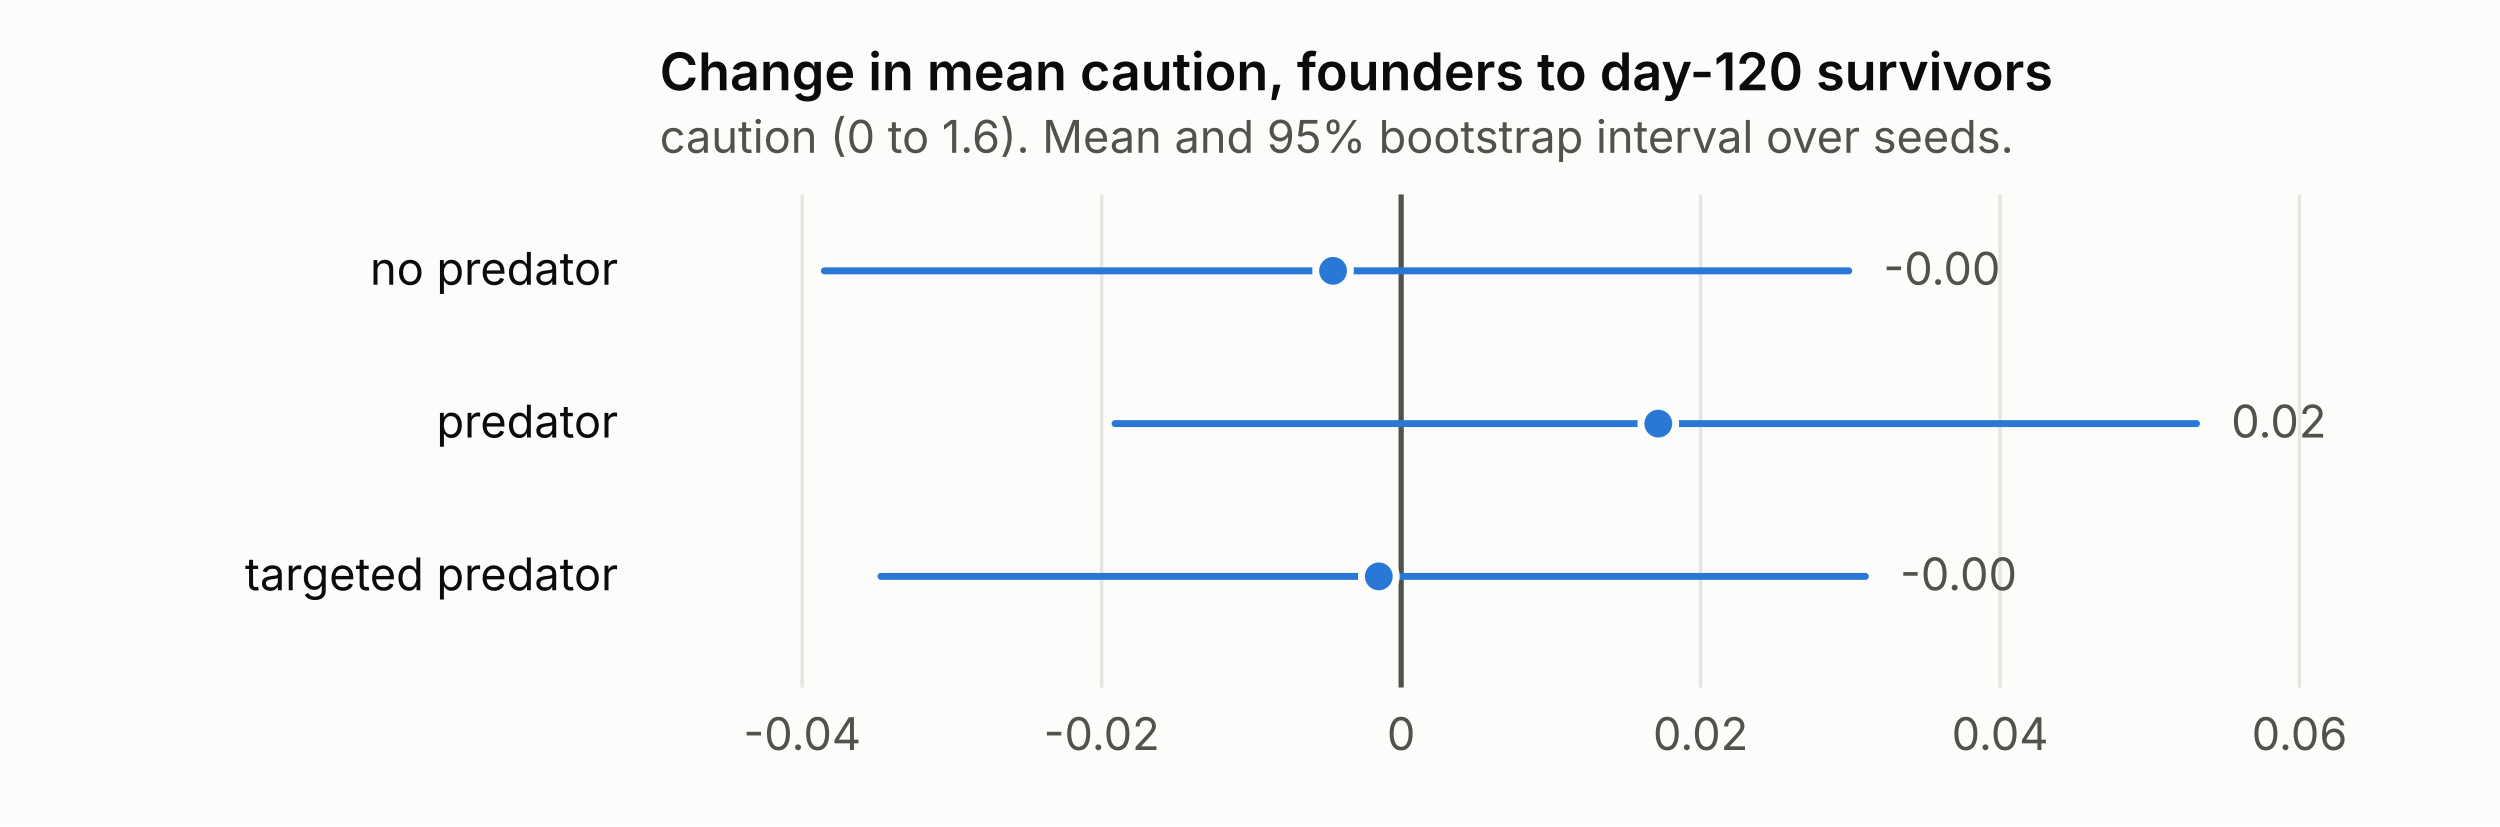
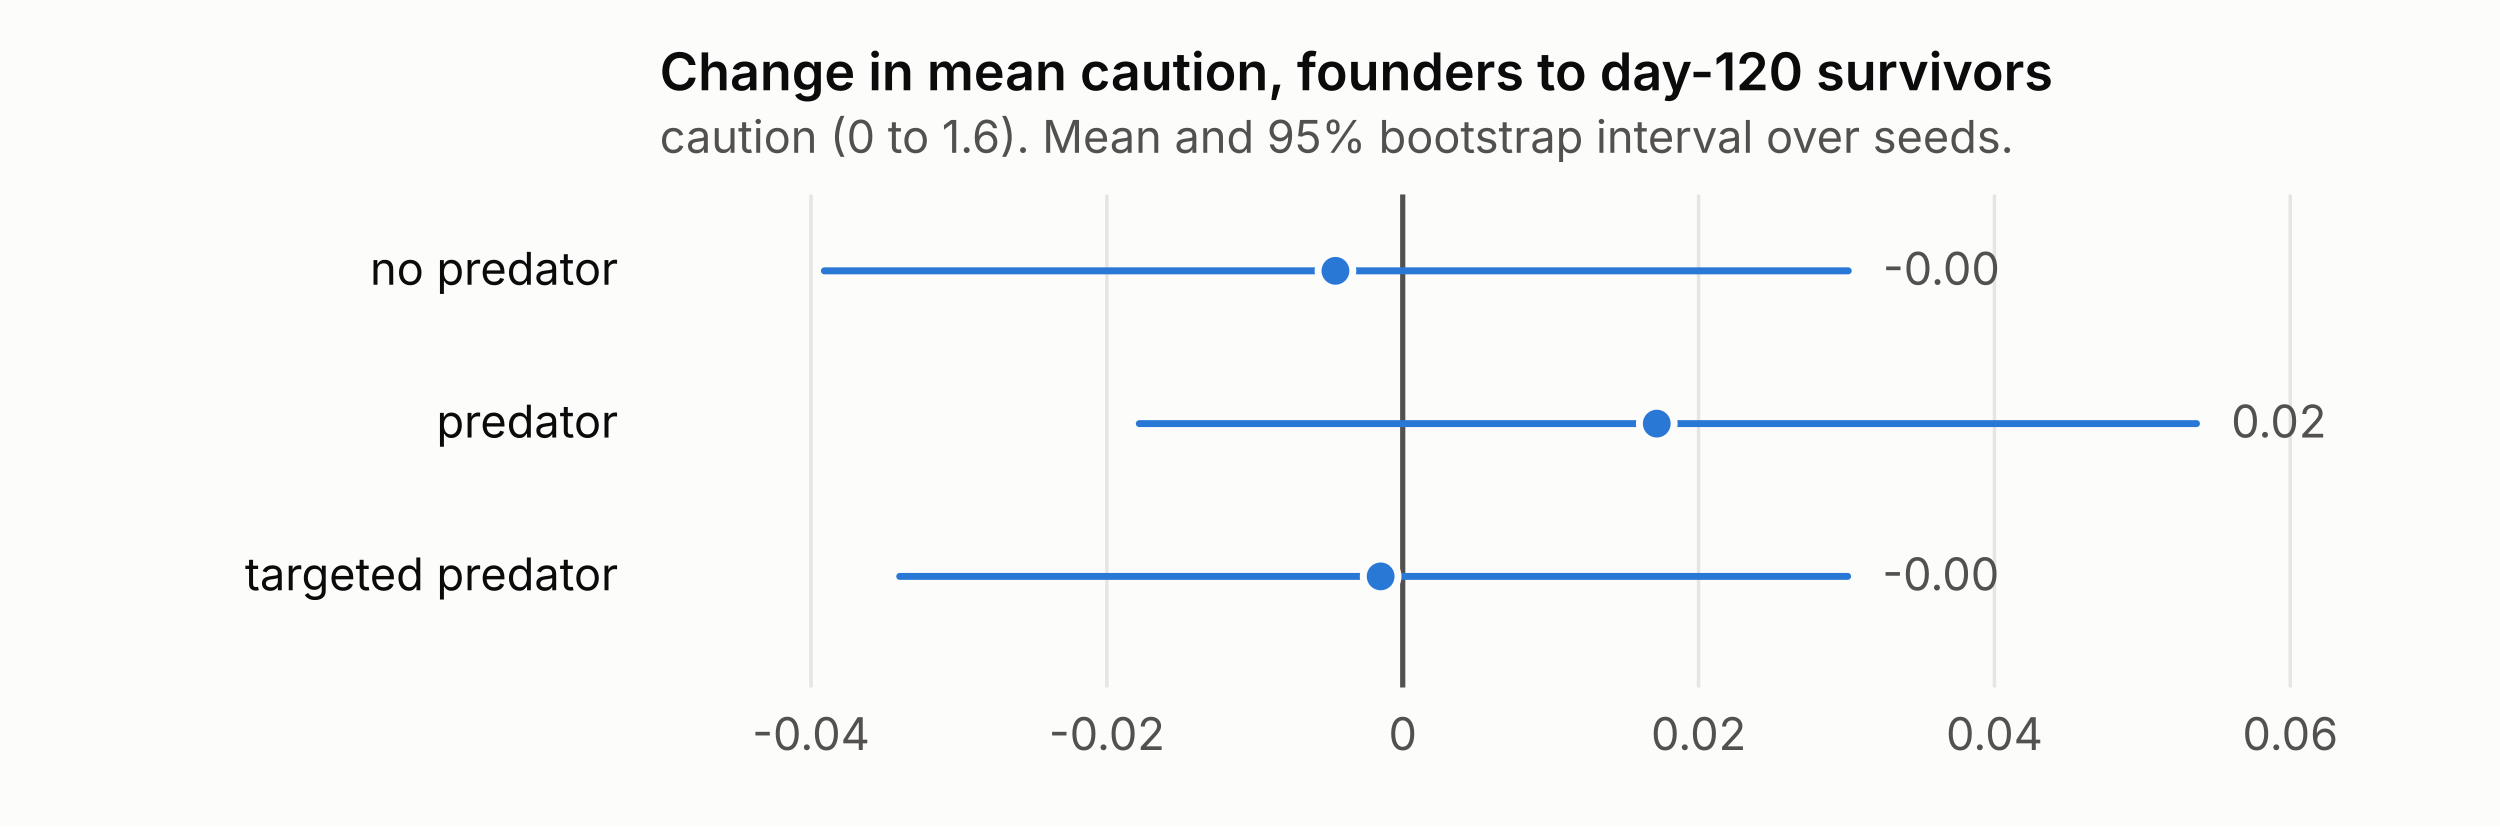
<svg xmlns="http://www.w3.org/2000/svg" width="720" height="238" viewBox="0 0 720 238" font-family="Inter, Segoe UI, Helvetica, Arial, sans-serif" font-size="13">
  <rect width="720" height="238" fill="#fcfcfb" />
  <text x="190" y="26" font-size="15" font-weight="600" fill="#0b0b0b">Change in mean caution, founders to day-120 survivors</text>
  <text x="190" y="44" fill="#52514e">caution (0 to 1.6). Mean and 95% bootstrap interval over seeds.</text>
-   <line x1="231.046" x2="231.046" y1="56" y2="198" stroke="#e6e5e1" stroke-width="1" />
-   <text x="231.046" y="216" text-anchor="middle" fill="#52514e">-0.04</text>
-   <line x1="317.288" x2="317.288" y1="56" y2="198" stroke="#e6e5e1" stroke-width="1" />
-   <text x="317.288" y="216" text-anchor="middle" fill="#52514e">-0.02</text>
-   <line x1="403.53" x2="403.53" y1="56" y2="198" stroke="#52514e" stroke-width="1.5" />
-   <text x="403.53" y="216" text-anchor="middle" fill="#52514e">0</text>
-   <line x1="489.772" x2="489.772" y1="56" y2="198" stroke="#e6e5e1" stroke-width="1" />
-   <text x="489.772" y="216" text-anchor="middle" fill="#52514e">0.02</text>
-   <line x1="576.014" x2="576.014" y1="56" y2="198" stroke="#e6e5e1" stroke-width="1" />
-   <text x="576.014" y="216" text-anchor="middle" fill="#52514e">0.04</text>
-   <line x1="662.255" x2="662.255" y1="56" y2="198" stroke="#e6e5e1" stroke-width="1" />
-   <text x="662.255" y="216" text-anchor="middle" fill="#52514e">0.06</text>
+   <line x1="233.574" x2="233.574" y1="56" y2="198" stroke="#e6e5e1" stroke-width="1" />
+   <text x="233.574" y="216" text-anchor="middle" fill="#52514e">-0.04</text>
+   <line x1="318.779" x2="318.779" y1="56" y2="198" stroke="#e6e5e1" stroke-width="1" />
+   <text x="318.779" y="216" text-anchor="middle" fill="#52514e">-0.02</text>
+   <line x1="403.984" x2="403.984" y1="56" y2="198" stroke="#52514e" stroke-width="1.5" />
+   <text x="403.984" y="216" text-anchor="middle" fill="#52514e">0</text>
+   <line x1="489.188" x2="489.188" y1="56" y2="198" stroke="#e6e5e1" stroke-width="1" />
+   <text x="489.188" y="216" text-anchor="middle" fill="#52514e">0.02</text>
+   <line x1="574.393" x2="574.393" y1="56" y2="198" stroke="#e6e5e1" stroke-width="1" />
+   <text x="574.393" y="216" text-anchor="middle" fill="#52514e">0.04</text>
+   <line x1="659.598" x2="659.598" y1="56" y2="198" stroke="#e6e5e1" stroke-width="1" />
+   <text x="659.598" y="216" text-anchor="middle" fill="#52514e">0.06</text>
  <text x="178" y="82" text-anchor="end" fill="#0b0b0b">no predator</text>
-   <line x1="237.419" x2="532.447" y1="78" y2="78" stroke="#2a78d6" stroke-width="2" stroke-linecap="round" />
-   <circle cx="383.919" cy="78" r="5" fill="#2a78d6" stroke="#fcfcfb" stroke-width="2" />
-   <text x="542.447" y="82" fill="#52514e">-0.00</text>
+   <line x1="237.419" x2="532.288" y1="78" y2="78" stroke="#2a78d6" stroke-width="2" stroke-linecap="round" />
+   <circle cx="384.608" cy="78" r="5" fill="#2a78d6" stroke="#fcfcfb" stroke-width="2" />
+   <text x="542.288" y="82" fill="#52514e">-0.00</text>
  <text x="178" y="126" text-anchor="end" fill="#0b0b0b">predator</text>
-   <line x1="321.144" x2="632.581" y1="122" y2="122" stroke="#2a78d6" stroke-width="2" stroke-linecap="round" />
-   <circle cx="477.59" cy="122" r="5" fill="#2a78d6" stroke="#fcfcfb" stroke-width="2" />
+   <line x1="328.125" x2="632.581" y1="122" y2="122" stroke="#2a78d6" stroke-width="2" stroke-linecap="round" />
+   <circle cx="477.153" cy="122" r="5" fill="#2a78d6" stroke="#fcfcfb" stroke-width="2" />
  <text x="642.581" y="126" fill="#52514e">0.02</text>
  <text x="178" y="170" text-anchor="end" fill="#0b0b0b">targeted predator</text>
-   <line x1="253.722" x2="537.221" y1="166" y2="166" stroke="#2a78d6" stroke-width="2" stroke-linecap="round" />
-   <circle cx="397.095" cy="166" r="5" fill="#2a78d6" stroke="#fcfcfb" stroke-width="2" />
-   <text x="547.221" y="170" fill="#52514e">-0.00</text>
+   <line x1="259.123" x2="532.113" y1="166" y2="166" stroke="#2a78d6" stroke-width="2" stroke-linecap="round" />
+   <circle cx="397.626" cy="166" r="5" fill="#2a78d6" stroke="#fcfcfb" stroke-width="2" />
+   <text x="542.113" y="170" fill="#52514e">-0.00</text>
</svg>
